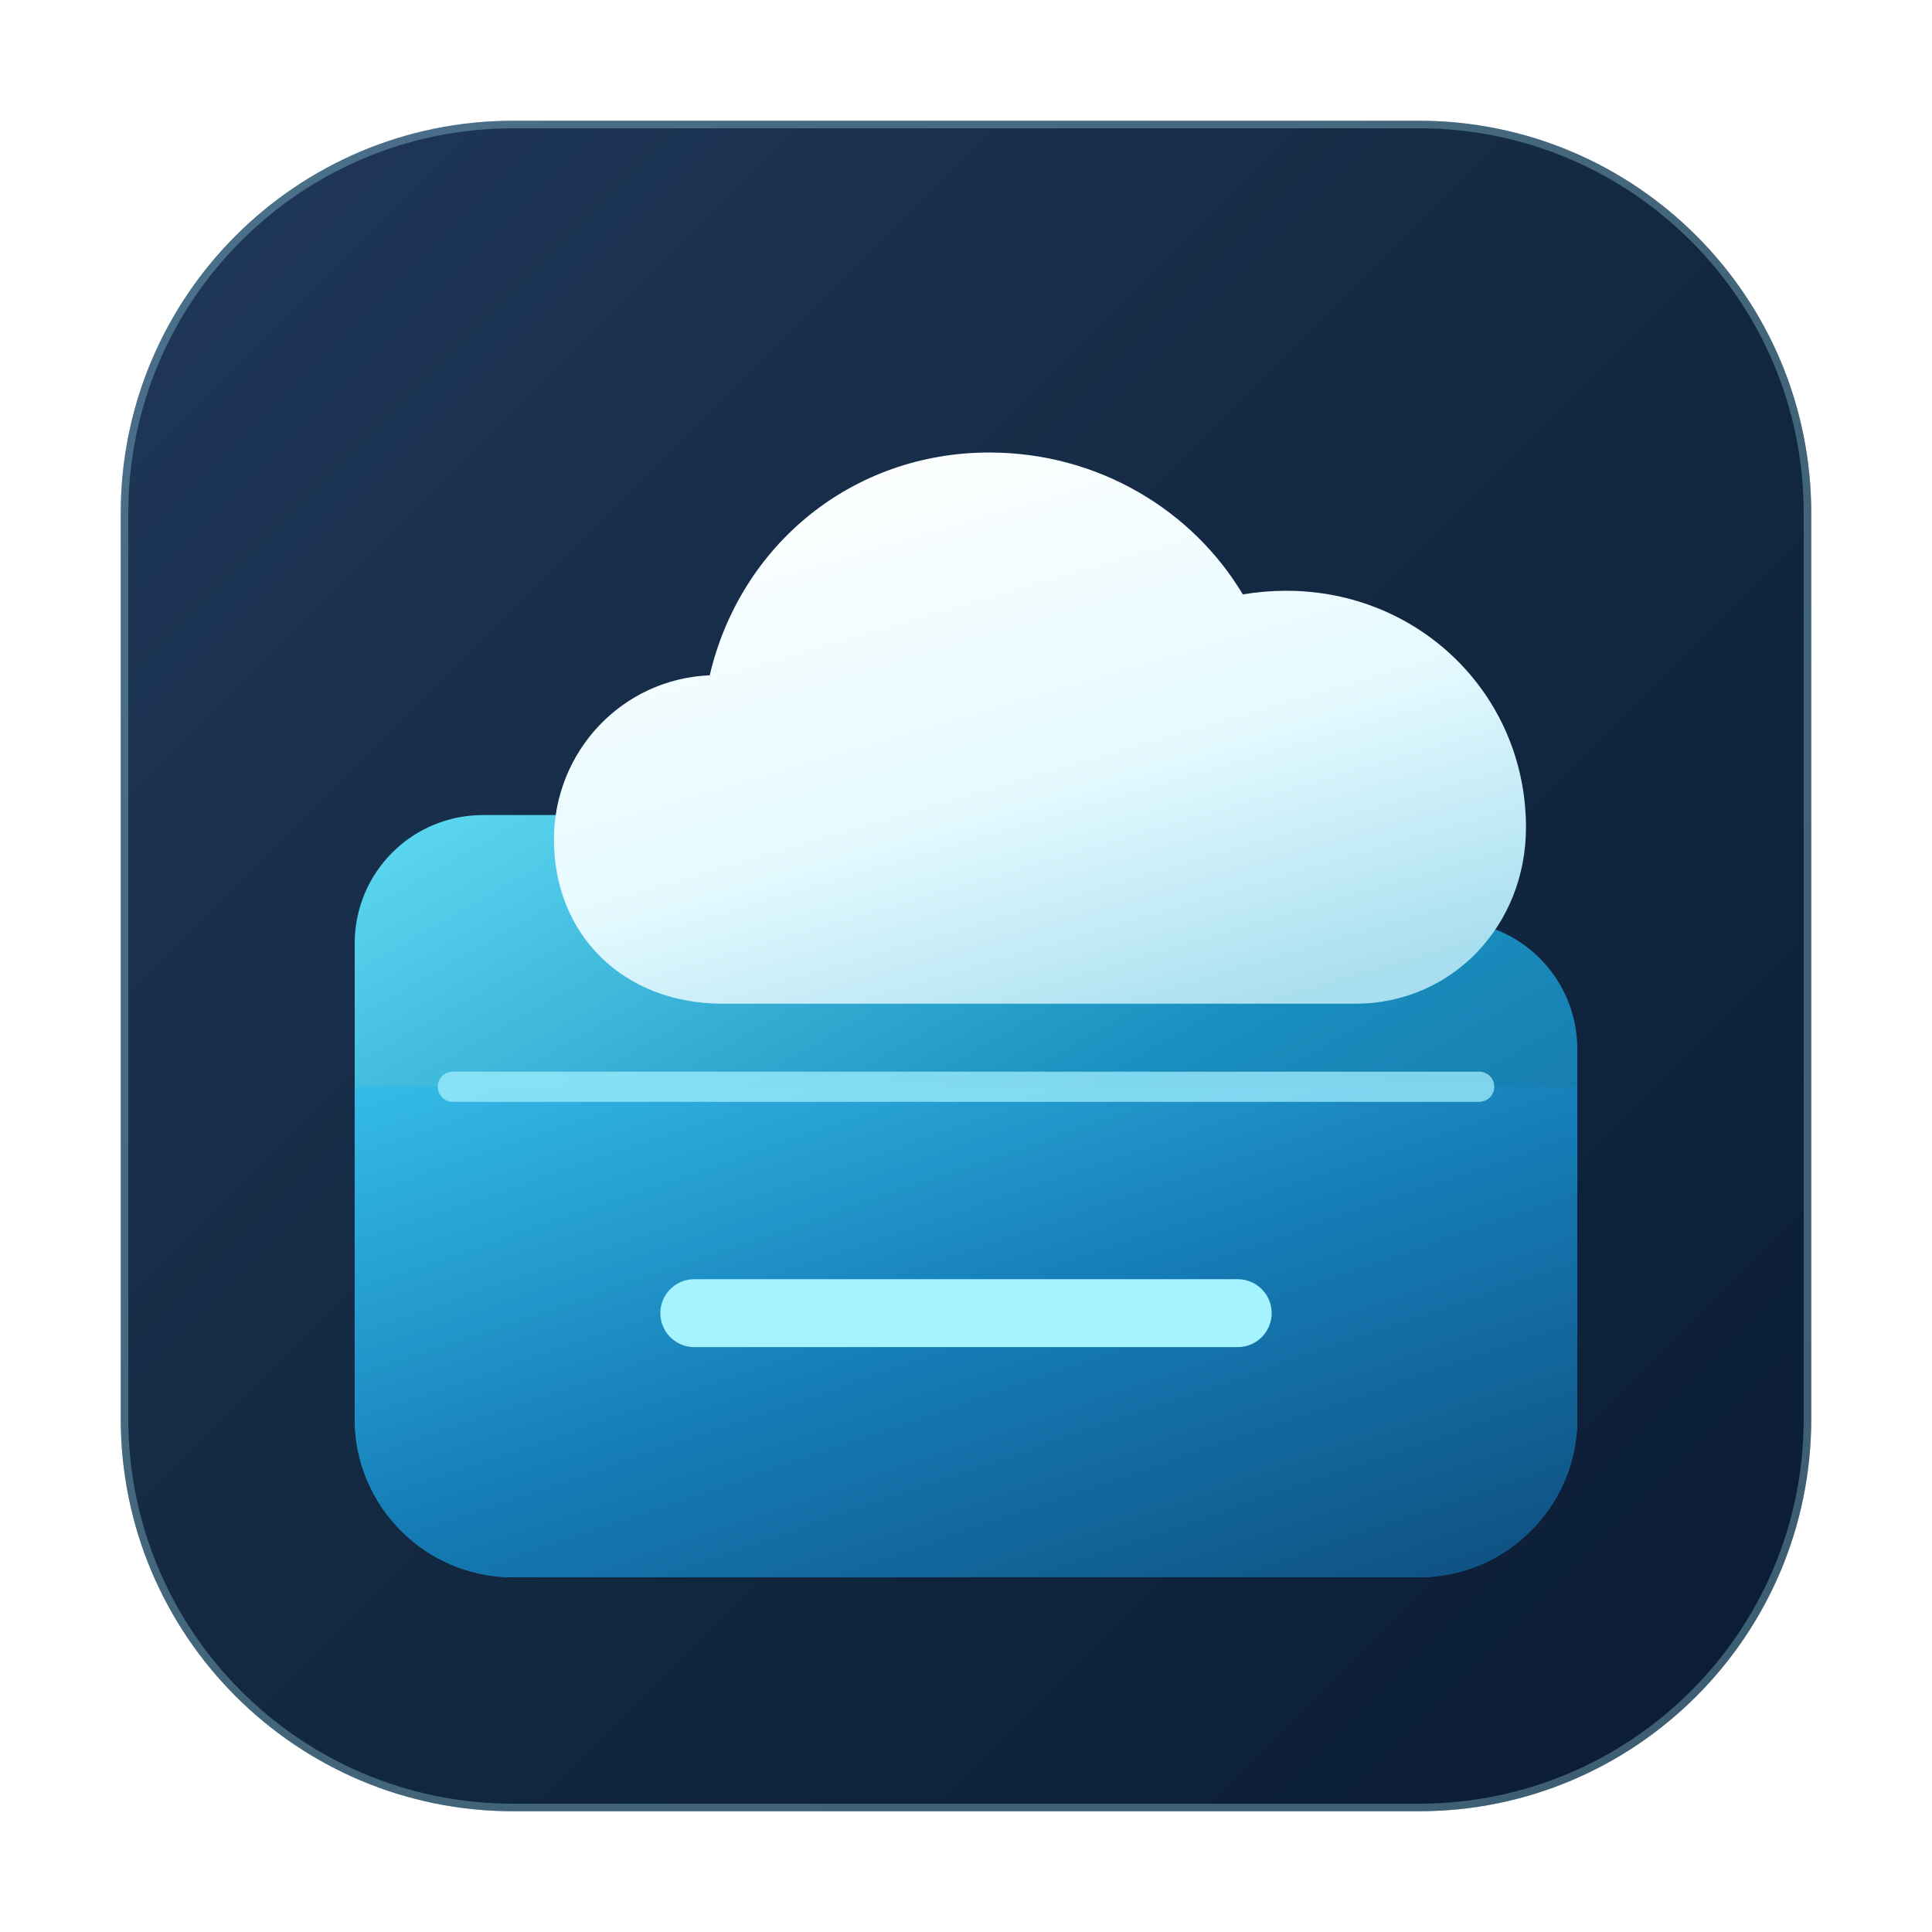
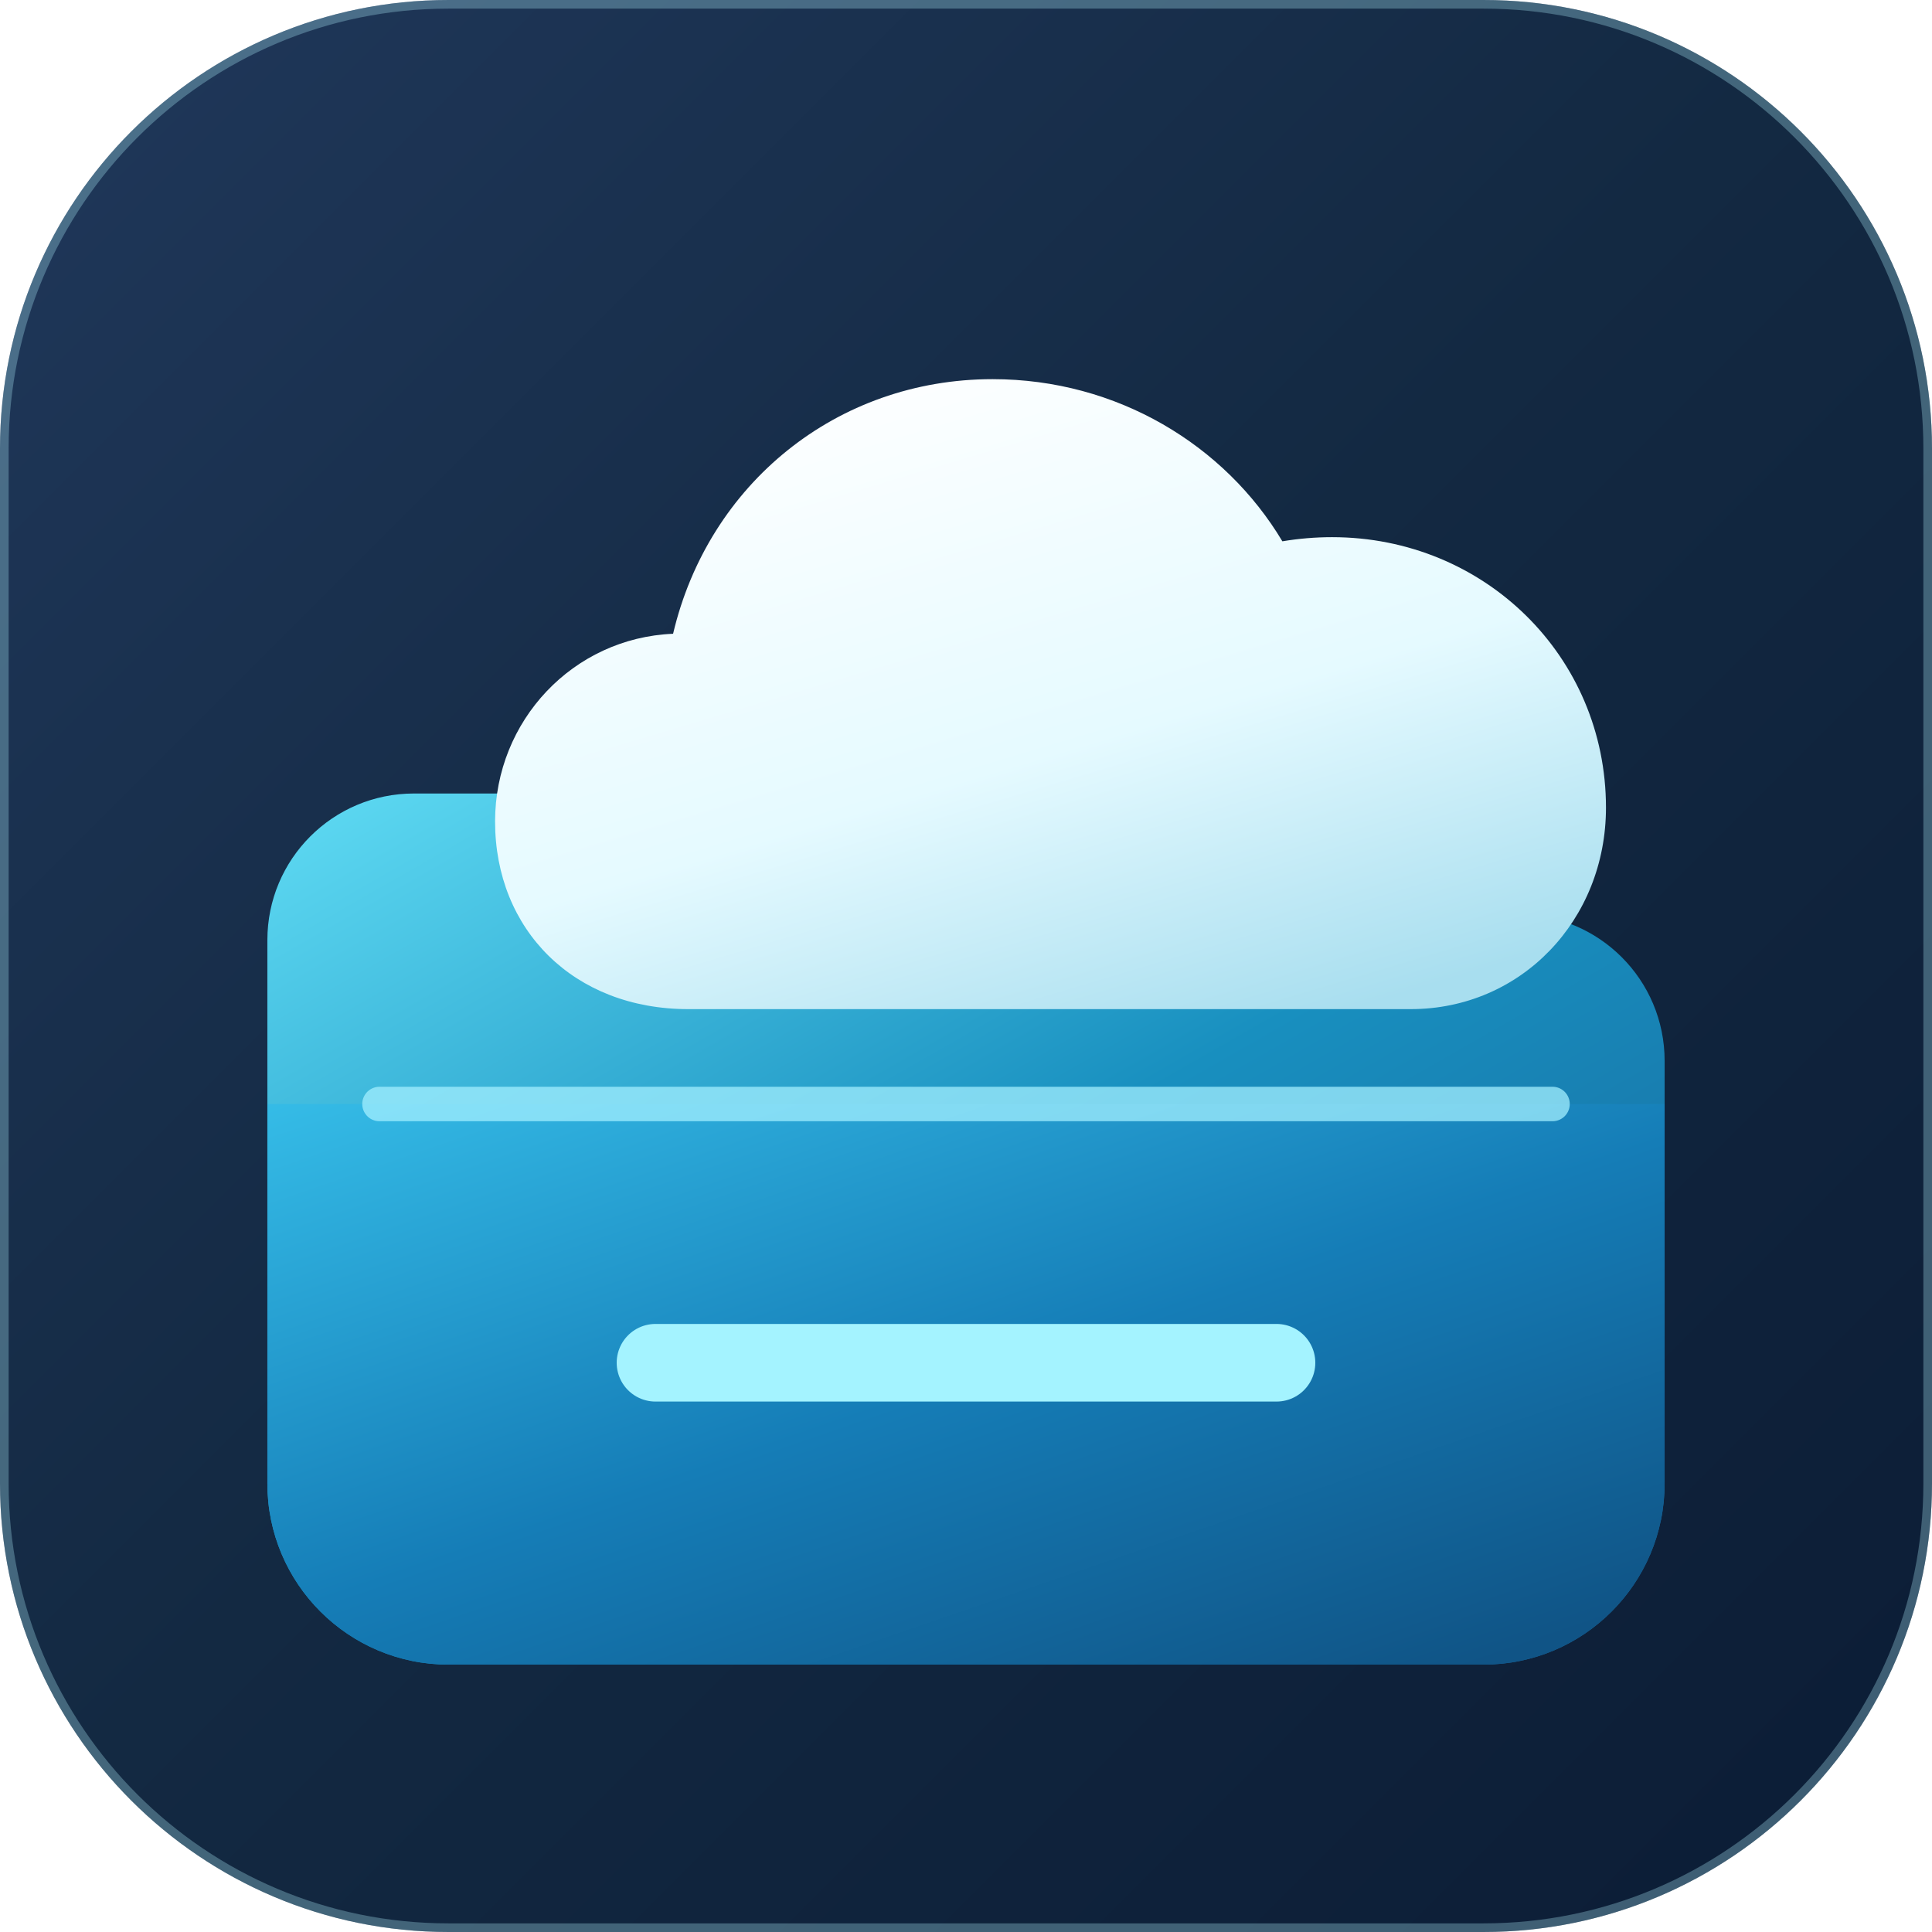
- <svg xmlns="http://www.w3.org/2000/svg" width="256" height="256" viewBox="0 0 256 256" role="img" aria-label="CloudInlet app icon">
+ <svg xmlns="http://www.w3.org/2000/svg" width="256" height="256" viewBox="16 16 224 224" role="img" aria-label="CloudInlet app icon">
  <defs>
    <linearGradient id="tile" x1="0" y1="0" x2="1" y2="1">
      <stop offset="0" stop-color="#20385b" />
      <stop offset="0.48" stop-color="#132942" />
      <stop offset="1" stop-color="#0b1c35" />
    </linearGradient>
    <linearGradient id="folder" x1="0" y1="0" x2="0.92" y2="1">
      <stop offset="0" stop-color="#60dcf4" />
      <stop offset="0.5" stop-color="#188fbf" />
      <stop offset="1" stop-color="#176298" />
    </linearGradient>
    <linearGradient id="front" x1="0" y1="0" x2="0.86" y2="1">
      <stop offset="0" stop-color="#35bce7" />
      <stop offset="0.53" stop-color="#157db7" />
      <stop offset="1" stop-color="#105486" />
    </linearGradient>
    <linearGradient id="cloud" x1="0.25" y1="0" x2="0.77" y2="1">
      <stop offset="0" stop-color="#ffffff" />
      <stop offset="0.57" stop-color="#e5faff" />
      <stop offset="1" stop-color="#a8deef" />
    </linearGradient>
  </defs>
  <rect x="16" y="16" width="224" height="224" rx="52" fill="url(#tile)" />
  <rect x="16.5" y="16.5" width="223" height="223" rx="51.5" fill="none" stroke="#a9e8f5" stroke-opacity=".32" />
  <path d="M47 125c0-9.4 7.6-17 17-17h42c4.3 0 8.4 1.7 11.4 4.8l9.4 9.2H192c9.4 0 17 7.6 17 17v49c0 11.6-9.4 21-21 21H68c-11.6 0-21-9.4-21-21z" fill="url(#folder)" />
  <path d="M47 144h162v44c0 11.6-9.4 21-21 21H68c-11.6 0-21-9.4-21-21z" fill="url(#front)" />
  <path d="M60 144h136" fill="none" stroke="#a2eeff" stroke-width="4" stroke-linecap="round" stroke-opacity=".75" />
  <g transform="translate(35 13) scale(.8)">
    <path d="M76 150c-16.6 0-28-11.5-28-27.2 0-14.6 11.3-26.6 25.8-27.2 5.1-21.7 23.7-36.9 46.3-36.9 18.1 0 33.7 9.6 42 23.5 2.4-.4 4.8-.6 7.2-.6 22.1 0 39.7 17.3 39.7 39.2 0 16.3-12.3 29.2-28.3 29.2z" fill="url(#cloud)" />
  </g>
  <path d="M92 174h72" fill="none" stroke="#a4f3ff" stroke-width="9" stroke-linecap="round" />
</svg>
